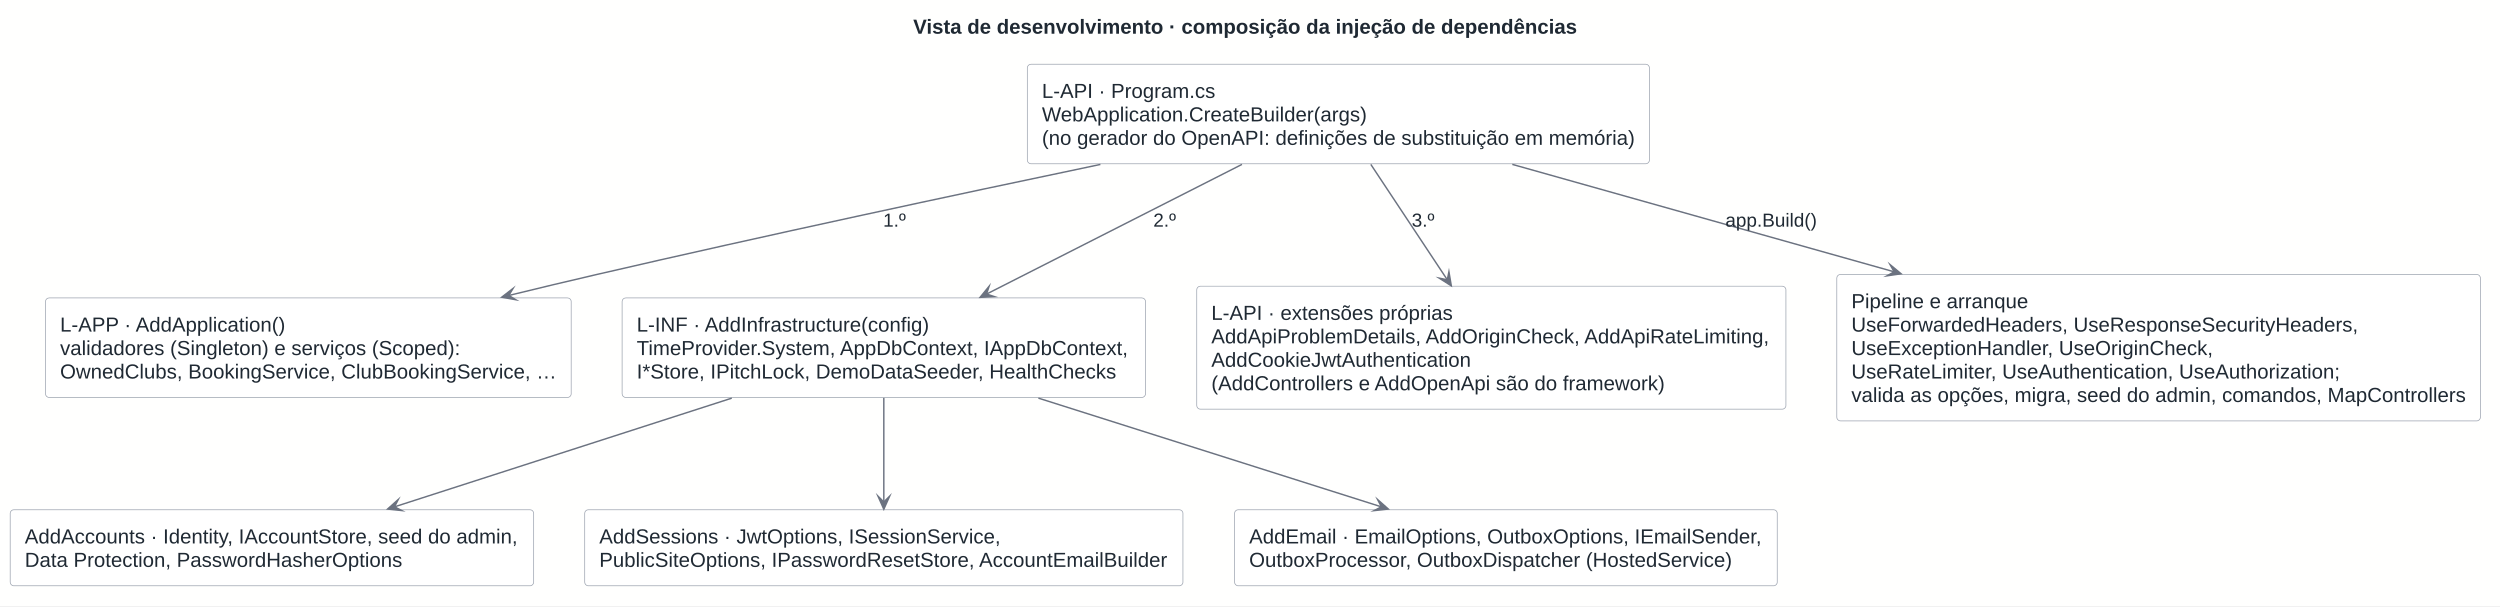
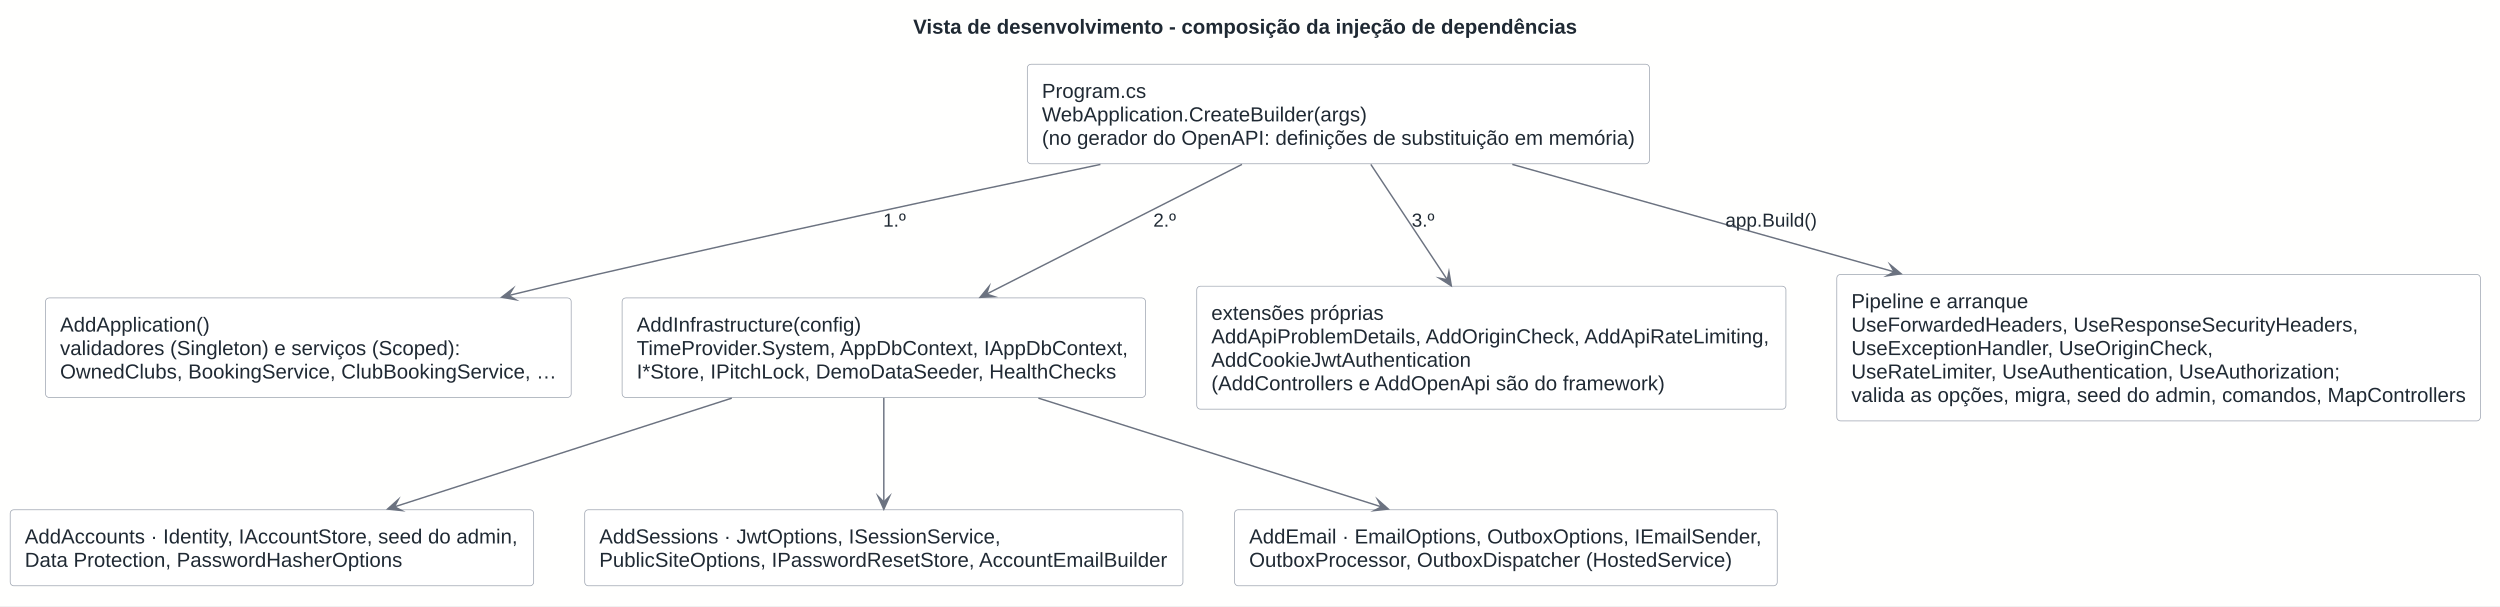
<svg xmlns="http://www.w3.org/2000/svg" version="1.1" data-diagram-type="DESCRIPTION" style="width:1716px;height:416px;background:#FFFFFE;" width="1716px" height="416px" viewBox="0 0 1716 416" zoomAndPan="magnify" preserveAspectRatio="none" contentStyleType="text/css">
  <defs />
  <g font-family="sans-serif" lengthAdjust="spacing">
    <rect x="0" y="0" width="1716" height="416" fill="#FFFFFE" style="stroke:none;" />
    <g class="title" data-source-line="7">
-       <text x="626.812" y="23.132" fill="#1F2933" font-size="14" textLength="455.916" font-weight="700" font-family="Arial, Liberation Sans, Helvetica, sans-serif">Vista de desenvolvimento · composição da injeção de dependências</text>
+       <text x="626.812" y="23.132" fill="#1F2933" font-size="14" textLength="455.916" font-weight="700" font-family="Arial, Liberation Sans, Helvetica, sans-serif">Vista de desenvolvimento - composição da injeção de dependências</text>
    </g>
    <g class="entity" data-qualified-name="PROG" id="ent0001" data-source-line="11">
      <rect x="705.16" y="44.099" width="426.991" height="68.296" fill="#FFF" style="stroke:#9CA3AF;stroke-width:0.5;" rx="2.5" ry="2.5" />
-       <text x="715.16" y="67.23" fill="#1F2933" font-size="14" textLength="119.027" font-family="Arial, Liberation Sans, Helvetica, sans-serif">L-API · Program.cs</text>
+       <text x="715.16" y="67.23" fill="#1F2933" font-size="14" textLength="71.572" font-family="Arial, Liberation Sans, Helvetica, sans-serif">Program.cs</text>
      <text x="715.16" y="83.329" fill="#1F2933" font-size="14" textLength="223.323" font-family="Arial, Liberation Sans, Helvetica, sans-serif">WebApplication.CreateBuilder(args)</text>
      <text x="715.16" y="99.428" fill="#1F2933" font-size="14" textLength="406.991" font-family="Arial, Liberation Sans, Helvetica, sans-serif">(no gerador do OpenAPI: definições de substituição em memória)</text>
    </g>
    <g class="entity" data-qualified-name="ADDAPP" id="ent0002" data-source-line="12">
      <rect x="31.23" y="204.499" width="360.833" height="68.296" fill="#FFF" style="stroke:#9CA3AF;stroke-width:0.5;" rx="2.5" ry="2.5" />
-       <text x="41.23" y="227.63" fill="#1F2933" font-size="14" textLength="155.627" font-family="Arial, Liberation Sans, Helvetica, sans-serif">L-APP · AddApplication()</text>
+       <text x="41.23" y="227.63" fill="#1F2933" font-size="14" textLength="102.724" font-family="Arial, Liberation Sans, Helvetica, sans-serif">AddApplication()</text>
      <text x="41.23" y="243.729" fill="#1F2933" font-size="14" textLength="274.688" font-family="Arial, Liberation Sans, Helvetica, sans-serif">validadores (Singleton) e serviços (Scoped):</text>
      <text x="41.23" y="259.828" fill="#1F2933" font-size="14" textLength="340.833" font-family="Arial, Liberation Sans, Helvetica, sans-serif">OwnedClubs, BookingService, ClubBookingService, …</text>
    </g>
    <g class="entity" data-qualified-name="ADDINF" id="ent0003" data-source-line="13">
      <rect x="427.02" y="204.499" width="359.254" height="68.296" fill="#FFF" style="stroke:#9CA3AF;stroke-width:0.5;" rx="2.5" ry="2.5" />
-       <text x="437.02" y="227.63" fill="#1F2933" font-size="14" textLength="201.51" font-family="Arial, Liberation Sans, Helvetica, sans-serif">L-INF · AddInfrastructure(config)</text>
+       <text x="437.02" y="227.63" fill="#1F2933" font-size="14" textLength="154.068" font-family="Arial, Liberation Sans, Helvetica, sans-serif">AddInfrastructure(config)</text>
      <text x="437.02" y="243.729" fill="#1F2933" font-size="14" textLength="339.254" font-family="Arial, Liberation Sans, Helvetica, sans-serif">TimeProvider.System, AppDbContext, IAppDbContext,</text>
      <text x="437.02" y="259.828" fill="#1F2933" font-size="14" textLength="329.937" font-family="Arial, Liberation Sans, Helvetica, sans-serif">I*Store, IPitchLock, DemoDataSeeder, HealthChecks</text>
    </g>
    <g class="entity" data-qualified-name="ADDACC" id="ent0004" data-source-line="14">
      <rect x="7" y="349.889" width="359.302" height="52.197" fill="#FFF" style="stroke:#9CA3AF;stroke-width:0.5;" rx="2.5" ry="2.5" />
      <text x="17" y="373.02" fill="#1F2933" font-size="14" textLength="339.302" font-family="Arial, Liberation Sans, Helvetica, sans-serif">AddAccounts · Identity, IAccountStore, seed do admin,</text>
      <text x="17" y="389.119" fill="#1F2933" font-size="14" textLength="259.123" font-family="Arial, Liberation Sans, Helvetica, sans-serif">Data Protection, PasswordHasherOptions</text>
    </g>
    <g class="entity" data-qualified-name="ADDSES" id="ent0005" data-source-line="15">
      <rect x="401.34" y="349.889" width="410.626" height="52.197" fill="#FFF" style="stroke:#9CA3AF;stroke-width:0.5;" rx="2.5" ry="2.5" />
      <text x="411.34" y="373.02" fill="#1F2933" font-size="14" textLength="275.454" font-family="Arial, Liberation Sans, Helvetica, sans-serif">AddSessions · JwtOptions, ISessionService,</text>
      <text x="411.34" y="389.119" fill="#1F2933" font-size="14" textLength="390.626" font-family="Arial, Liberation Sans, Helvetica, sans-serif">PublicSiteOptions, IPasswordResetStore, AccountEmailBuilder</text>
    </g>
    <g class="entity" data-qualified-name="ADDMAIL" id="ent0006" data-source-line="16">
      <rect x="847.41" y="349.889" width="372.488" height="52.197" fill="#FFF" style="stroke:#9CA3AF;stroke-width:0.5;" rx="2.5" ry="2.5" />
      <text x="857.41" y="373.02" fill="#1F2933" font-size="14" textLength="352.488" font-family="Arial, Liberation Sans, Helvetica, sans-serif">AddEmail · EmailOptions, OutboxOptions, IEmailSender,</text>
      <text x="857.41" y="389.119" fill="#1F2933" font-size="14" textLength="332.247" font-family="Arial, Liberation Sans, Helvetica, sans-serif">OutboxProcessor, OutboxDispatcher (HostedService)</text>
    </g>
    <g class="entity" data-qualified-name="ADDAPI" id="ent0007" data-source-line="17">
      <rect x="821.44" y="196.449" width="404.412" height="84.395" fill="#FFF" style="stroke:#9CA3AF;stroke-width:0.5;" rx="2.5" ry="2.5" />
-       <text x="831.44" y="219.58" fill="#1F2933" font-size="14" textLength="165.744" font-family="Arial, Liberation Sans, Helvetica, sans-serif">L-API · extensões próprias</text>
+       <text x="831.44" y="219.58" fill="#1F2933" font-size="14" textLength="118.289" font-family="Arial, Liberation Sans, Helvetica, sans-serif">extensões próprias</text>
      <text x="831.44" y="235.679" fill="#1F2933" font-size="14" textLength="384.412" font-family="Arial, Liberation Sans, Helvetica, sans-serif">AddApiProblemDetails, AddOriginCheck, AddApiRateLimiting,</text>
      <text x="831.44" y="251.778" fill="#1F2933" font-size="14" textLength="178.22" font-family="Arial, Liberation Sans, Helvetica, sans-serif">AddCookieJwtAuthentication</text>
      <text x="831.44" y="267.876" fill="#1F2933" font-size="14" textLength="312.04" font-family="Arial, Liberation Sans, Helvetica, sans-serif">(AddControllers e AddOpenApi são do framework)</text>
    </g>
    <g class="entity" data-qualified-name="PIPE" id="ent0008" data-source-line="18">
      <rect x="1260.77" y="188.399" width="441.771" height="100.493" fill="#FFF" style="stroke:#9CA3AF;stroke-width:0.5;" rx="2.5" ry="2.5" />
      <text x="1270.77" y="211.53" fill="#1F2933" font-size="14" textLength="121.42" font-family="Arial, Liberation Sans, Helvetica, sans-serif">Pipeline e arranque</text>
      <text x="1270.77" y="227.629" fill="#1F2933" font-size="14" textLength="347.826" font-family="Arial, Liberation Sans, Helvetica, sans-serif">UseForwardedHeaders, UseResponseSecurityHeaders,</text>
      <text x="1270.77" y="243.728" fill="#1F2933" font-size="14" textLength="248.999" font-family="Arial, Liberation Sans, Helvetica, sans-serif">UseExceptionHandler, UseOriginCheck,</text>
      <text x="1270.77" y="259.826" fill="#1F2933" font-size="14" textLength="336.164" font-family="Arial, Liberation Sans, Helvetica, sans-serif">UseRateLimiter, UseAuthentication, UseAuthorization;</text>
      <text x="1270.77" y="275.925" fill="#1F2933" font-size="14" textLength="421.771" font-family="Arial, Liberation Sans, Helvetica, sans-serif">valida as opções, migra, seed do admin, comandos, MapControllers</text>
    </g>
    <g class="link" data-entity-1="ent0001" data-entity-2="ent0002" id="lnk9" data-source-line="20" data-link-type="dependency">
      <path d="M755.31,112.869 C655.33,133.789 524.88,161.719 409.65,188.399 C388.51,193.289 371.016,197.469 349.226,202.809" style="stroke:#6B7280;stroke-width:1;" fill="none" id="PROG-to-ADDAPP" />
      <polygon points="344.37,203.999,354.063,205.741,349.226,202.809,352.159,197.971,344.37,203.999" fill="#6B7280" style="stroke:#6B7280;stroke-width:1;stroke-linejoin:miter;stroke-miterlimit:10;" />
      <text x="606.17" y="155.592" fill="#1F2933" font-size="13" textLength="15.59" font-family="Arial, Liberation Sans, Helvetica, sans-serif">1.º</text>
    </g>
    <g class="link" data-entity-1="ent0001" data-entity-2="ent0003" id="lnk10" data-source-line="21" data-link-type="dependency">
      <path d="M852.48,112.839 C799.54,139.719 730.099,174.976 677.179,201.836" style="stroke:#6B7280;stroke-width:1;" fill="none" id="PROG-to-ADDINF" />
      <polygon points="672.72,204.099,682.556,203.592,677.179,201.836,678.935,196.458,672.72,204.099" fill="#6B7280" style="stroke:#6B7280;stroke-width:1;stroke-linejoin:miter;stroke-miterlimit:10;" />
      <text x="791.6" y="155.592" fill="#1F2933" font-size="13" textLength="15.59" font-family="Arial, Liberation Sans, Helvetica, sans-serif">2.º</text>
    </g>
    <g class="link" data-entity-1="ent0003" data-entity-2="ent0004" id="lnk11" data-source-line="22" data-link-type="dependency">
      <path d="M502.29,273.279 C429.16,296.839 337.689,326.315 270.789,347.875" style="stroke:#6B7280;stroke-width:1;" fill="none" id="ADDINF-to-ADDACC" />
      <polygon points="266.03,349.409,275.823,350.455,270.789,347.875,273.369,342.841,266.03,349.409" fill="#6B7280" style="stroke:#6B7280;stroke-width:1;stroke-linejoin:miter;stroke-miterlimit:10;" />
    </g>
    <g class="link" data-entity-1="ent0003" data-entity-2="ent0005" id="lnk12" data-source-line="23" data-link-type="dependency">
      <path d="M606.65,273.099 C606.65,296.739 606.65,322.939 606.65,344.559" style="stroke:#6B7280;stroke-width:1;" fill="none" id="ADDINF-to-ADDSES" />
      <polygon points="606.65,349.559,610.65,340.559,606.65,344.559,602.65,340.559,606.65,349.559" fill="#6B7280" style="stroke:#6B7280;stroke-width:1;stroke-linejoin:miter;stroke-miterlimit:10;" />
    </g>
    <g class="link" data-entity-1="ent0003" data-entity-2="ent0006" id="lnk13" data-source-line="24" data-link-type="dependency">
      <path d="M712.75,273.279 C787.1,296.839 880.174,326.338 948.184,347.898" style="stroke:#6B7280;stroke-width:1;" fill="none" id="ADDINF-to-ADDMAIL" />
      <polygon points="952.95,349.409,945.58,342.876,948.184,347.898,943.162,350.502,952.95,349.409" fill="#6B7280" style="stroke:#6B7280;stroke-width:1;stroke-linejoin:miter;stroke-miterlimit:10;" />
    </g>
    <g class="link" data-entity-1="ent0001" data-entity-2="ent0007" id="lnk14" data-source-line="25" data-link-type="dependency">
      <path d="M940.92,112.839 C957.05,137.179 976.198,166.061 993.418,192.041" style="stroke:#6B7280;stroke-width:1;" fill="none" id="PROG-to-ADDAPI" />
      <polygon points="996.18,196.209,994.542,186.497,993.418,192.041,987.874,190.917,996.18,196.209" fill="#6B7280" style="stroke:#6B7280;stroke-width:1;stroke-linejoin:miter;stroke-miterlimit:10;" />
      <text x="969" y="155.592" fill="#1F2933" font-size="13" textLength="15.59" font-family="Arial, Liberation Sans, Helvetica, sans-serif">3.º</text>
    </g>
    <g class="link" data-entity-1="ent0001" data-entity-2="ent0008" id="lnk15" data-source-line="26" data-link-type="dependency">
      <path d="M1038.05,112.839 C1115.6,134.659 1213.227,162.124 1300.127,186.574" style="stroke:#6B7280;stroke-width:1;" fill="none" id="PROG-to-PIPE" />
      <polygon points="1304.94,187.929,1297.36,181.641,1300.127,186.574,1295.193,189.342,1304.94,187.929" fill="#6B7280" style="stroke:#6B7280;stroke-width:1;stroke-linejoin:miter;stroke-miterlimit:10;" />
      <text x="1184.27" y="155.592" fill="#1F2933" font-size="13" textLength="62.867" font-family="Arial, Liberation Sans, Helvetica, sans-serif">app.Build()</text>
    </g>
  </g>
</svg>
